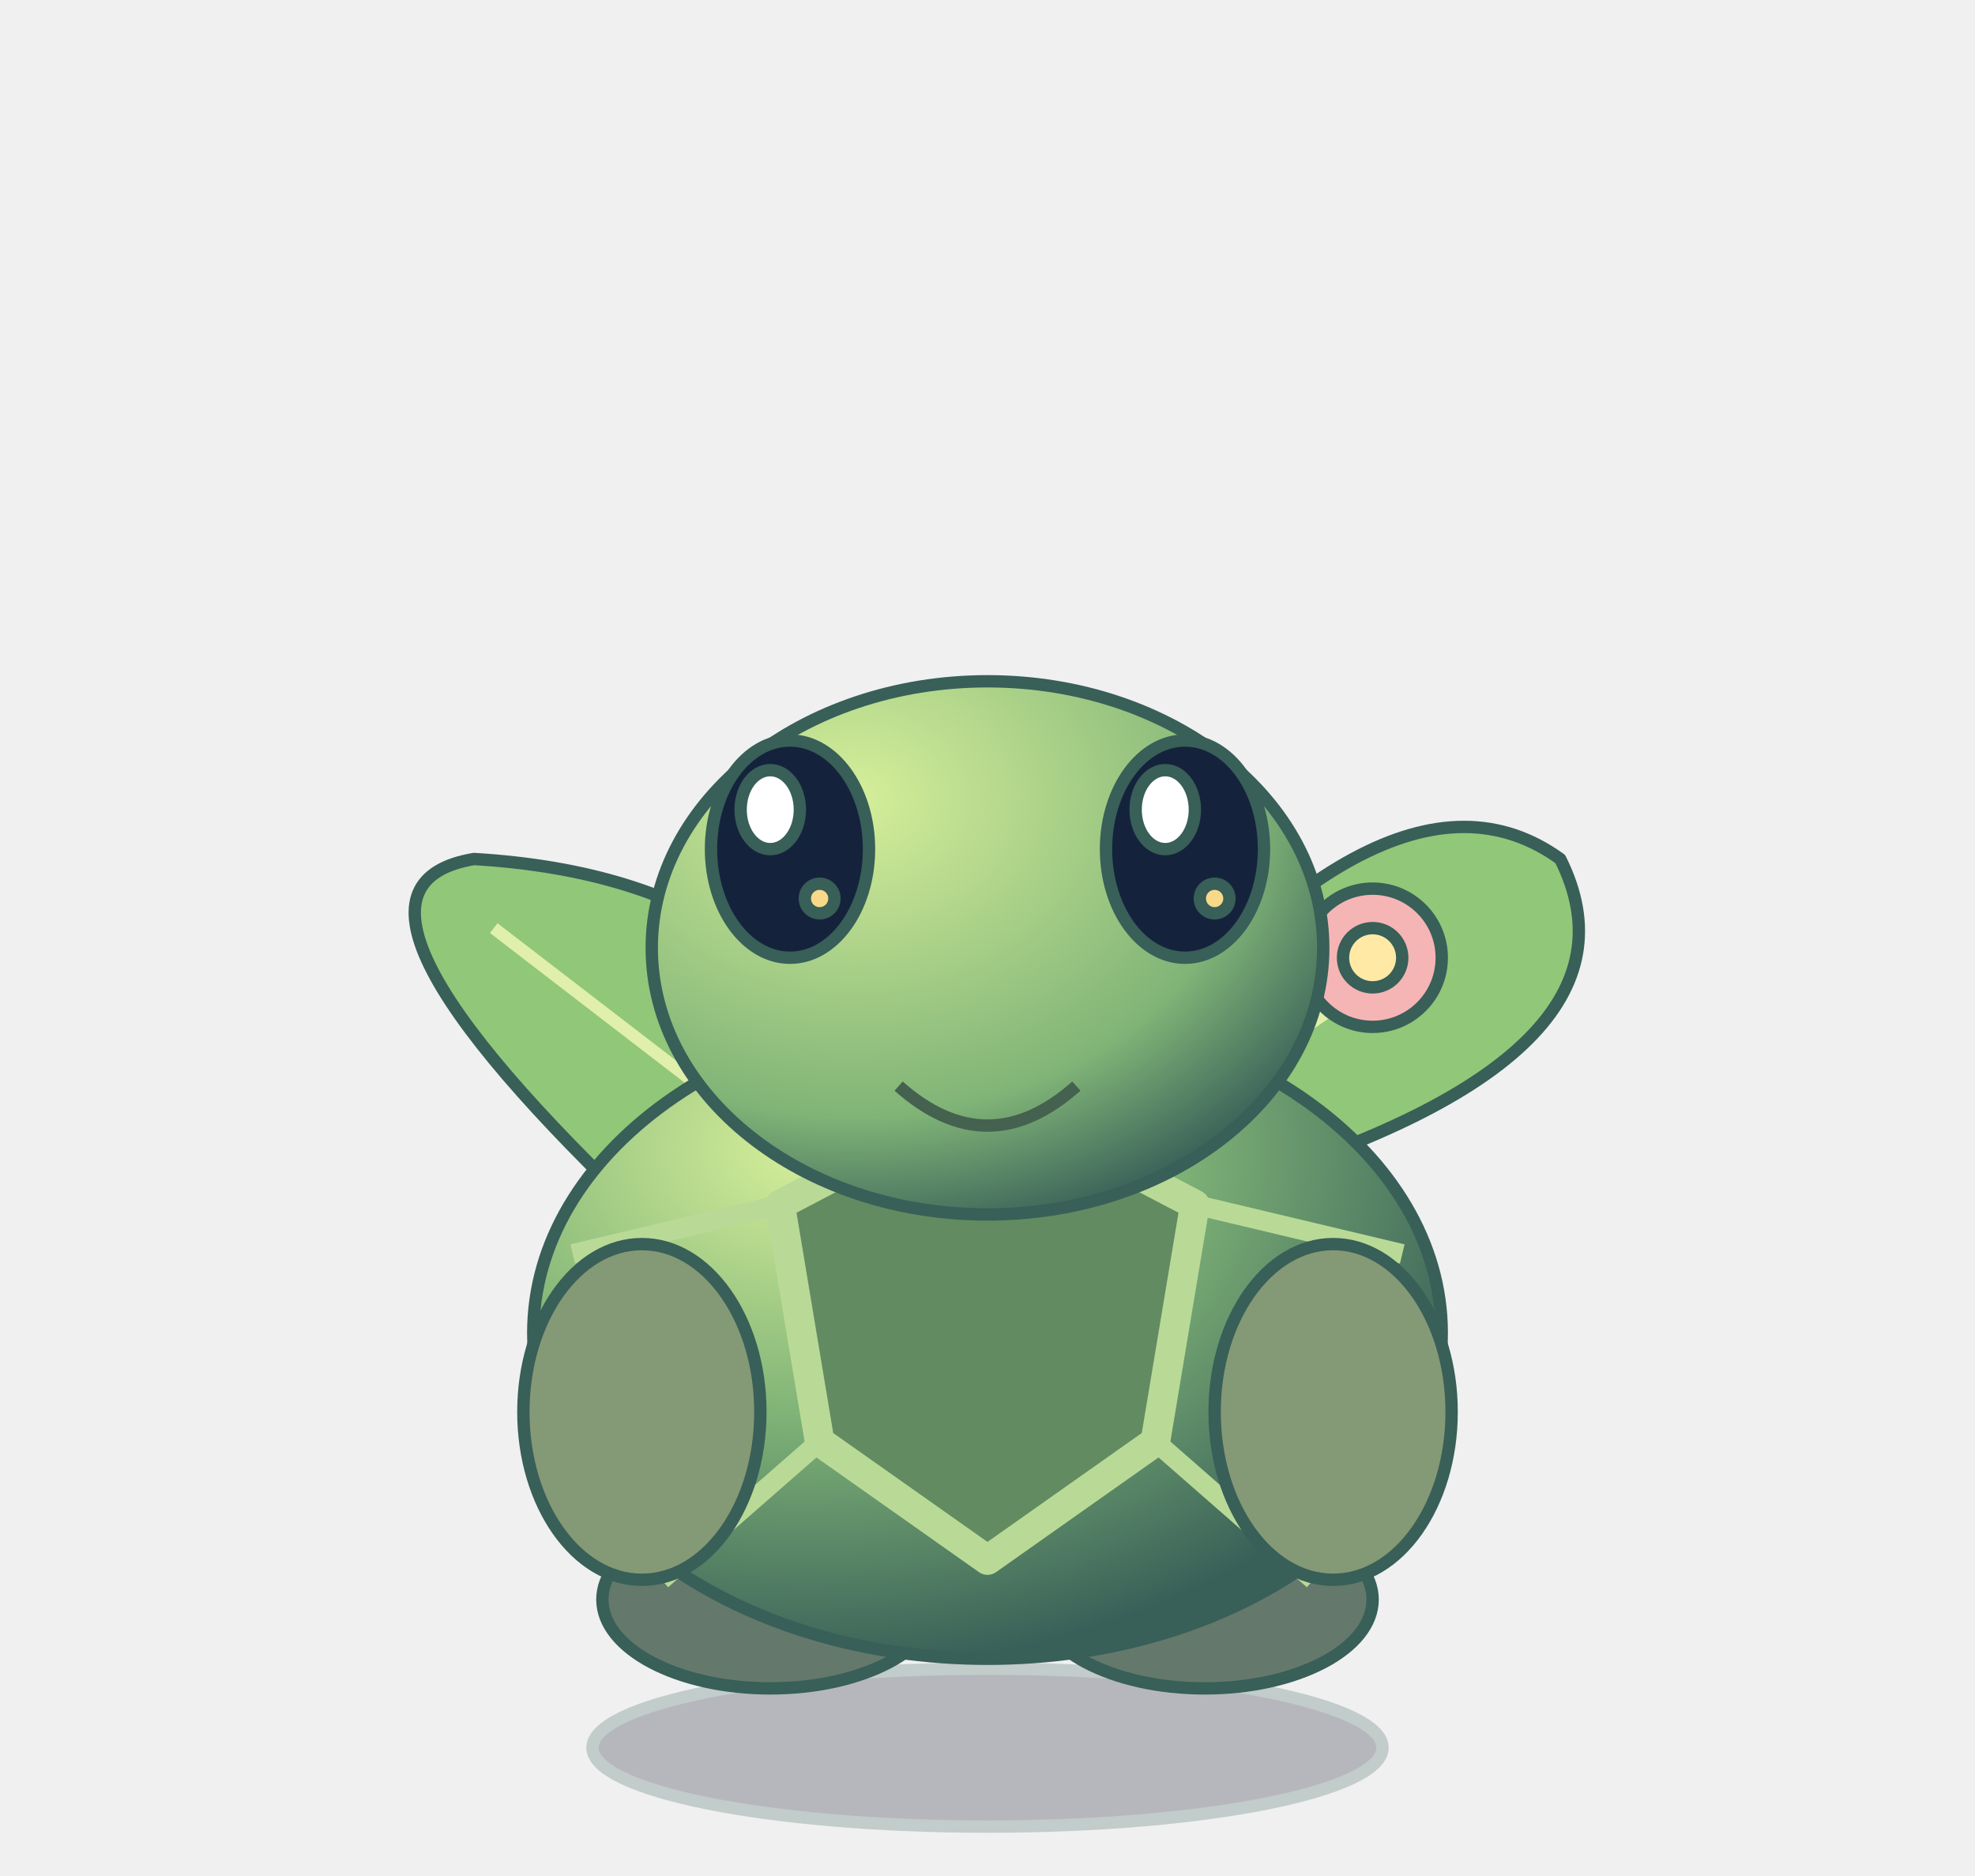
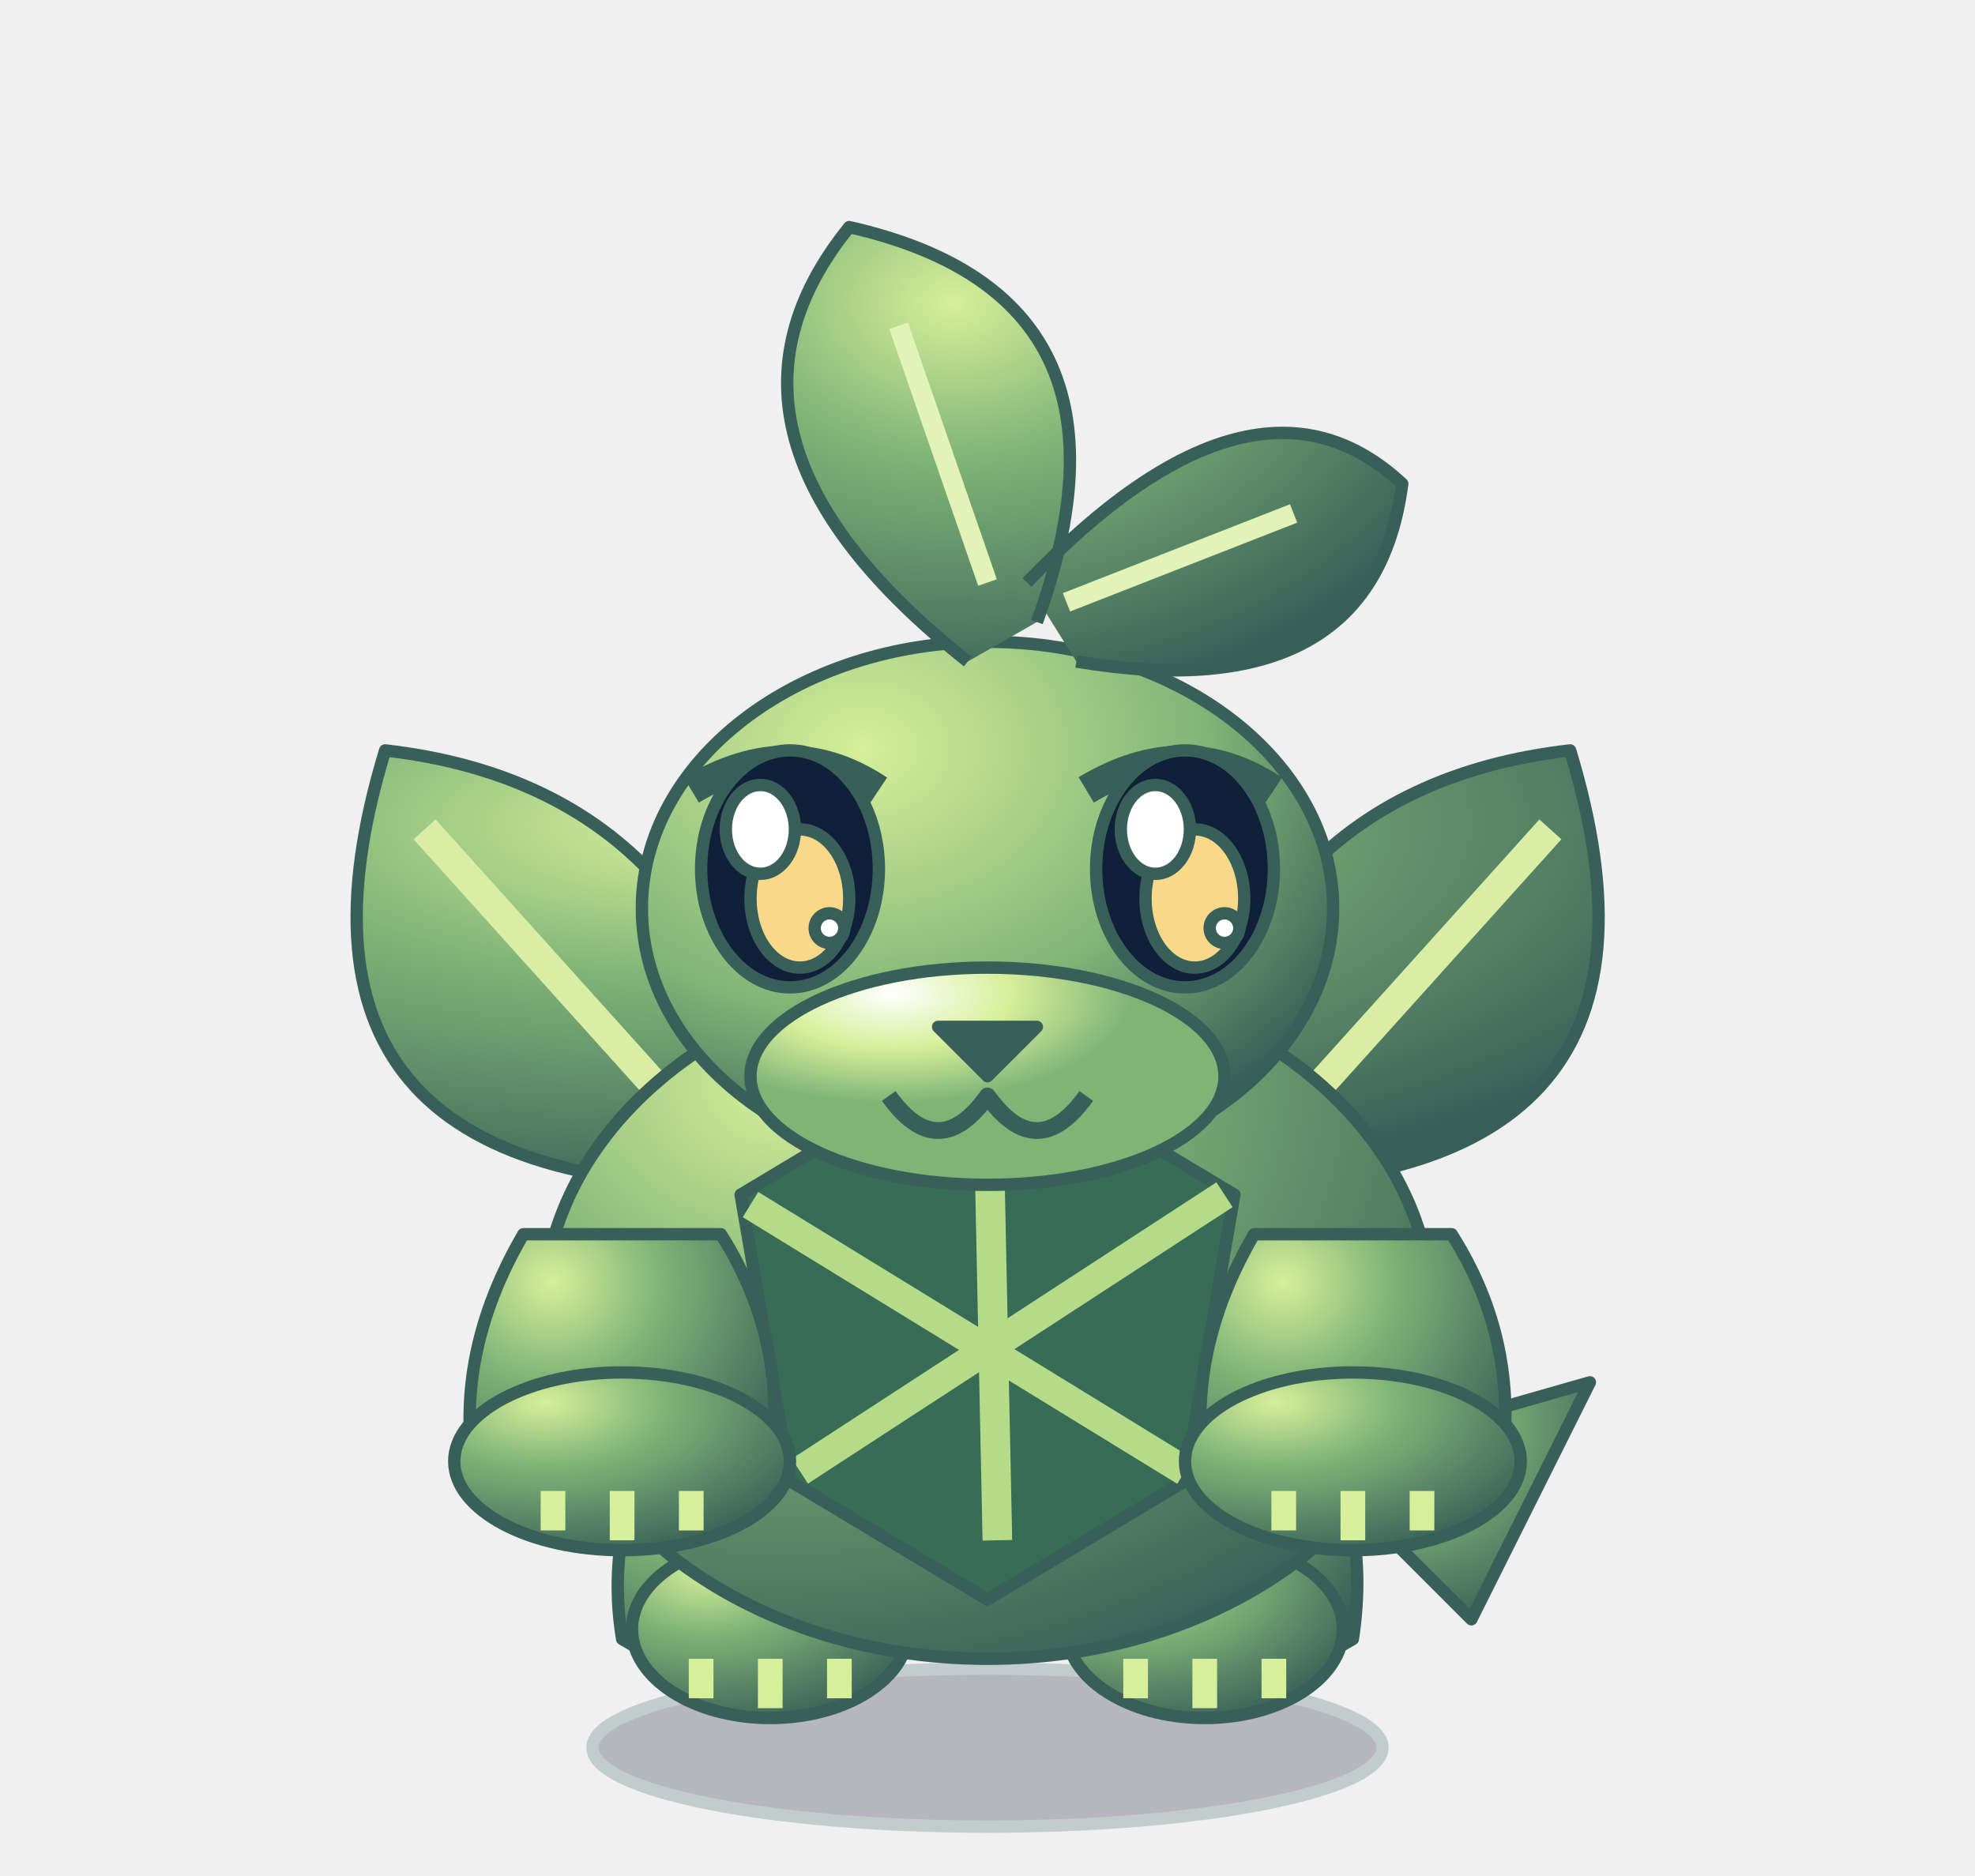
<svg xmlns="http://www.w3.org/2000/svg" viewBox="0 0 200 190">
  <defs>
-     <radialGradient id="thornback-down-body" cx="30%" cy="22%" r="80%">
+     <radialGradient id="thornback-down-body" cx="27%" cy="17%" r="92%">
      <stop stop-color="#d6ef9a" />
-       <stop offset=".5" stop-color="#80b477" />
+       <stop offset=".38" stop-color="#80b477" />
      <stop offset="1" stop-color="#385f58" />
    </radialGradient>
-     <radialGradient id="thornback-down-face" cx="30%" cy="22%" r="85%">
+     <radialGradient id="thornback-down-face" cx="32%" cy="20%" r="83%">
      <stop stop-color="#d6ef9a" />
-       <stop offset=".7" stop-color="#80b477" />
+       <stop offset=".6" stop-color="#80b477" />
      <stop offset="1" stop-color="#385f58" />
    </radialGradient>
+     <radialGradient id="thornback-down-pearl" cx="30%" cy="12%">
+       <stop stop-color="#ffffff" />
+       <stop offset=".5" stop-color="#d6ef9a" />
+       <stop offset="1" stop-color="#80b477" />
+     </radialGradient>
+     <linearGradient id="thornback-down-jewel" x2=".8" y2="1">
+       <stop stop-color="#ffffff" />
+       <stop offset=".28" stop-color="#f7d989" />
+       <stop offset="1" stop-color="#80b477" />
+     </linearGradient>
    <radialGradient id="thornback-down-shine">
-       <stop stop-color="white" />
-       <stop offset=".3" stop-color="#f7d989" />
+       <stop stop-color="#ffffff" />
+       <stop offset=".4" stop-color="#f7d989" />
      <stop offset="1" stop-color="#80b477" />
    </radialGradient>
  </defs>
  <g stroke="#385f58" stroke-width="1.25" stroke-linejoin="round">
    <ellipse cx="100" cy="177" rx="40" ry="8" fill="#060d24" opacity=".25" />
-     <g class="fighter-tail" />
+     <g class="fighter-tail">
+       <path d="m133 148 28-8-12 24Z" fill="url(#thornback-down-body)" />
+     </g>
    <g class="fighter-wings">
-       <path d="M66 124Q30 90 48 87q34 2 42 30M110 113q30-39 48-26 10 20-33 33" fill="#91c778" />
-       <path d="m50 94 26 20m65-16-22 15" stroke="#e1efac" fill="none" />
-       <circle cx="139" cy="97" r="7" fill="#f5b5b5" />
-       <circle cx="139" cy="97" r="3" fill="#ffe9a4" />
+       <path d="M79 120Q25 122 39 76q35 4 40 44m40 0q54 2 40-44-35 4-40 44" fill="url(#thornback-down-body)" />
+       <path d="m43 84 27 30m87-30-27 30" stroke="#d9eea4" fill="none" stroke-width="3" />
    </g>
    <g class="fighter-legL">
-       <ellipse cx="78" cy="162" rx="17" ry="9" fill="#64796b" />
+       <path d="M68 142q-7 12-5 24 15 9 30 0 2-13-5-24Z" fill="url(#thornback-down-body)" />
+       <ellipse cx="78" cy="165" rx="14" ry="9" fill="url(#thornback-down-body)" />
+       <path d="m71 168v4m7-4v5m7-5v4" stroke="#d6ef9a" stroke-width="2.5" />
    </g>
    <g class="fighter-legR">
-       <ellipse cx="122" cy="162" rx="17" ry="9" fill="#64796b" />
+       <path d="M112 142q-7 12-5 24 15 9 30 0 2-13-5-24Z" fill="url(#thornback-down-body)" />
+       <ellipse cx="122" cy="165" rx="14" ry="9" fill="url(#thornback-down-body)" />
+       <path d="m115 168v4m7-4v5m7-5v4" stroke="#d6ef9a" stroke-width="2.5" />
    </g>
    <g class="fighter-torso">
-       <ellipse cx="100" cy="135" rx="46" ry="33" fill="url(#thornback-down-body)" />
-       <path d="m100 111 21 11-4 24-17 12-17-12-4-24Z" fill="#628b61" stroke="#b9da96" stroke-width="3" />
-       <path d="m79 122-21 5m63-5 21 5m-25 19 16 14m-50-14-16 14" stroke="#b9da96" stroke-width="2" fill="none" />
+       <ellipse cx="100" cy="133" rx="45" ry="35" fill="url(#thornback-down-body)" />
+       <path d="m100 106 25 15-5 29-20 12-20-12-5-29Z" fill="#376c56" />
+       <path d="m100 108 1 48m-25-34 44 27m4-28-43 28" stroke="#b6db88" stroke-width="3" />
    </g>
    <g class="fighter-armL">
-       <ellipse cx="65" cy="143" rx="12" ry="17" fill="#849975" />
+       <path d="M53 125q-7 12-5 24 15 9 30 0 2-13-5-24Z" fill="url(#thornback-down-body)" />
+       <ellipse cx="63" cy="148" rx="17" ry="9" fill="url(#thornback-down-body)" />
+       <path d="m56 151v4m7-4v5m7-5v4" stroke="#d6ef9a" stroke-width="2.5" />
    </g>
    <g class="fighter-armR">
-       <ellipse cx="135" cy="143" rx="12" ry="17" fill="#849975" />
+       <path d="M127 125q-7 12-5 24 15 9 30 0 2-13-5-24Z" fill="url(#thornback-down-body)" />
+       <ellipse cx="137" cy="148" rx="17" ry="9" fill="url(#thornback-down-body)" />
+       <path d="m130 151v4m7-4v5m7-5v4" stroke="#d6ef9a" stroke-width="2.5" />
    </g>
-     <g class="fighter-head">
-       <ellipse cx="100" cy="96" rx="34" ry="27" fill="url(#thornback-down-face)" />
-       <path d="M91 110q9 8 18 0" stroke="#45614f" fill="none" />
-     </g>
-     <g class="fighter-ears" />
-     <g class="fighter-eyes">
-       <ellipse cx="80" cy="86" rx="8" ry="11" fill="#14233b" />
-       <ellipse cx="78" cy="82" rx="3" ry="4" fill="white" />
-       <circle cx="83" cy="91" r="1.5" fill="#f7d989" />
-       <ellipse cx="120" cy="86" rx="8" ry="11" fill="#14233b" />
-       <ellipse cx="118" cy="82" rx="3" ry="4" fill="white" />
-       <circle cx="123" cy="91" r="1.5" fill="#f7d989" />
+     <g class="fighter-face">
+       <g class="fighter-head">
+         <ellipse cx="100" cy="92" rx="35" ry="27" fill="url(#thornback-down-face)" />
+         <ellipse cx="100" cy="109" rx="24" ry="11" fill="url(#thornback-down-pearl)" />
+         <path d="m95 104 5 5 5-5Z" fill="#385f58" />
+         <path d="M90 111q5 7 10 0 5 7 10 0" stroke="#385f58" fill="none" stroke-width="1.7" />
+       </g>
+       <g class="fighter-ears">
+         <path d="M98 67Q69 44 86 23q31 7 19 40m-1-4q23-24 38-10-3 23-33 18" fill="url(#thornback-down-body)" />
+         <path d="m91 33 9 26m31-7-23 9" stroke="#e1f3b6" fill="none" stroke-width="2" />
+       </g>
+       <g class="fighter-eyes">
+         <path d="M70 80q10-6 19 0" stroke="#385f58" stroke-width="3" fill="none" />
+         <ellipse cx="80" cy="88" rx="9" ry="12" fill="#102038" />
+         <ellipse cx="81" cy="91" rx="5" ry="7" fill="#f7d989" />
+         <ellipse cx="77" cy="84" rx="3.5" ry="4.5" fill="#ffffff" />
+         <circle cx="84" cy="94" r="1.5" fill="#fff" />
+         <path d="M110 80q10-6 19 0" stroke="#385f58" stroke-width="3" fill="none" />
+         <ellipse cx="120" cy="88" rx="9" ry="12" fill="#102038" />
+         <ellipse cx="121" cy="91" rx="5" ry="7" fill="#f7d989" />
+         <ellipse cx="117" cy="84" rx="3.5" ry="4.5" fill="#ffffff" />
+         <circle cx="124" cy="94" r="1.5" fill="#fff" />
+       </g>
+       <g class="fighter-flame" />
    </g>
    <g class="fighter-scarf" />
-     <g class="fighter-flame" />
  </g>
</svg>
